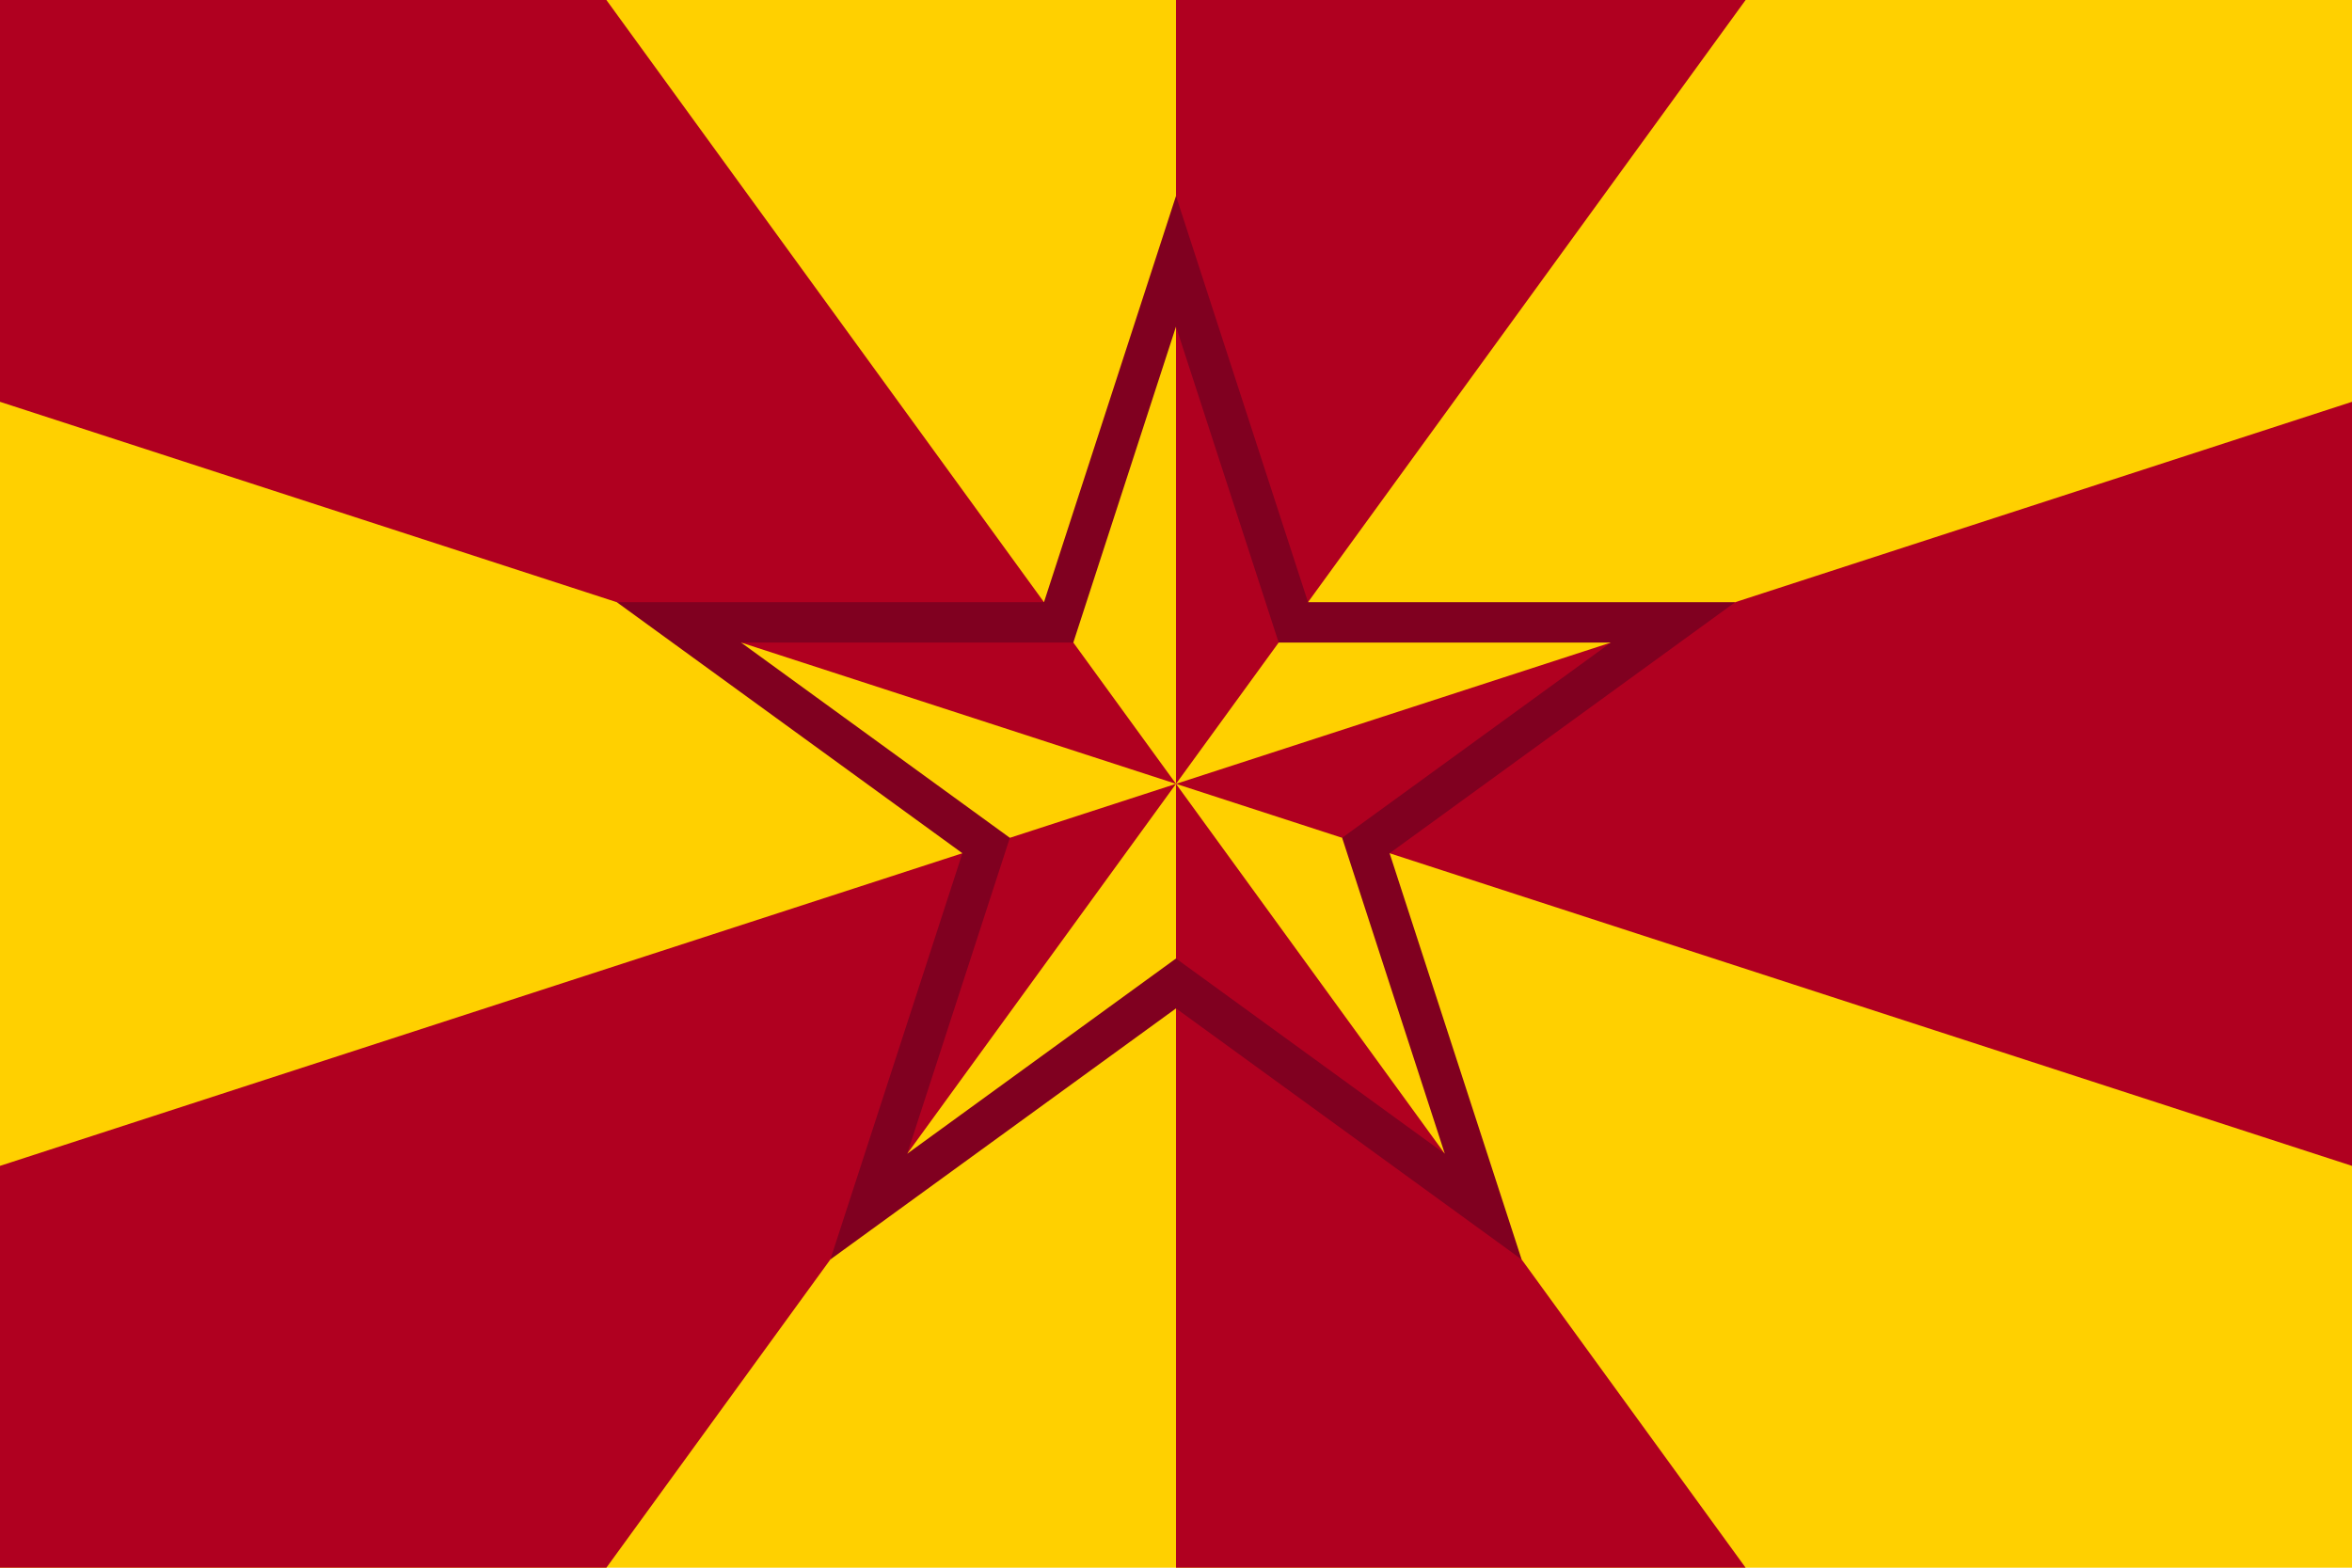
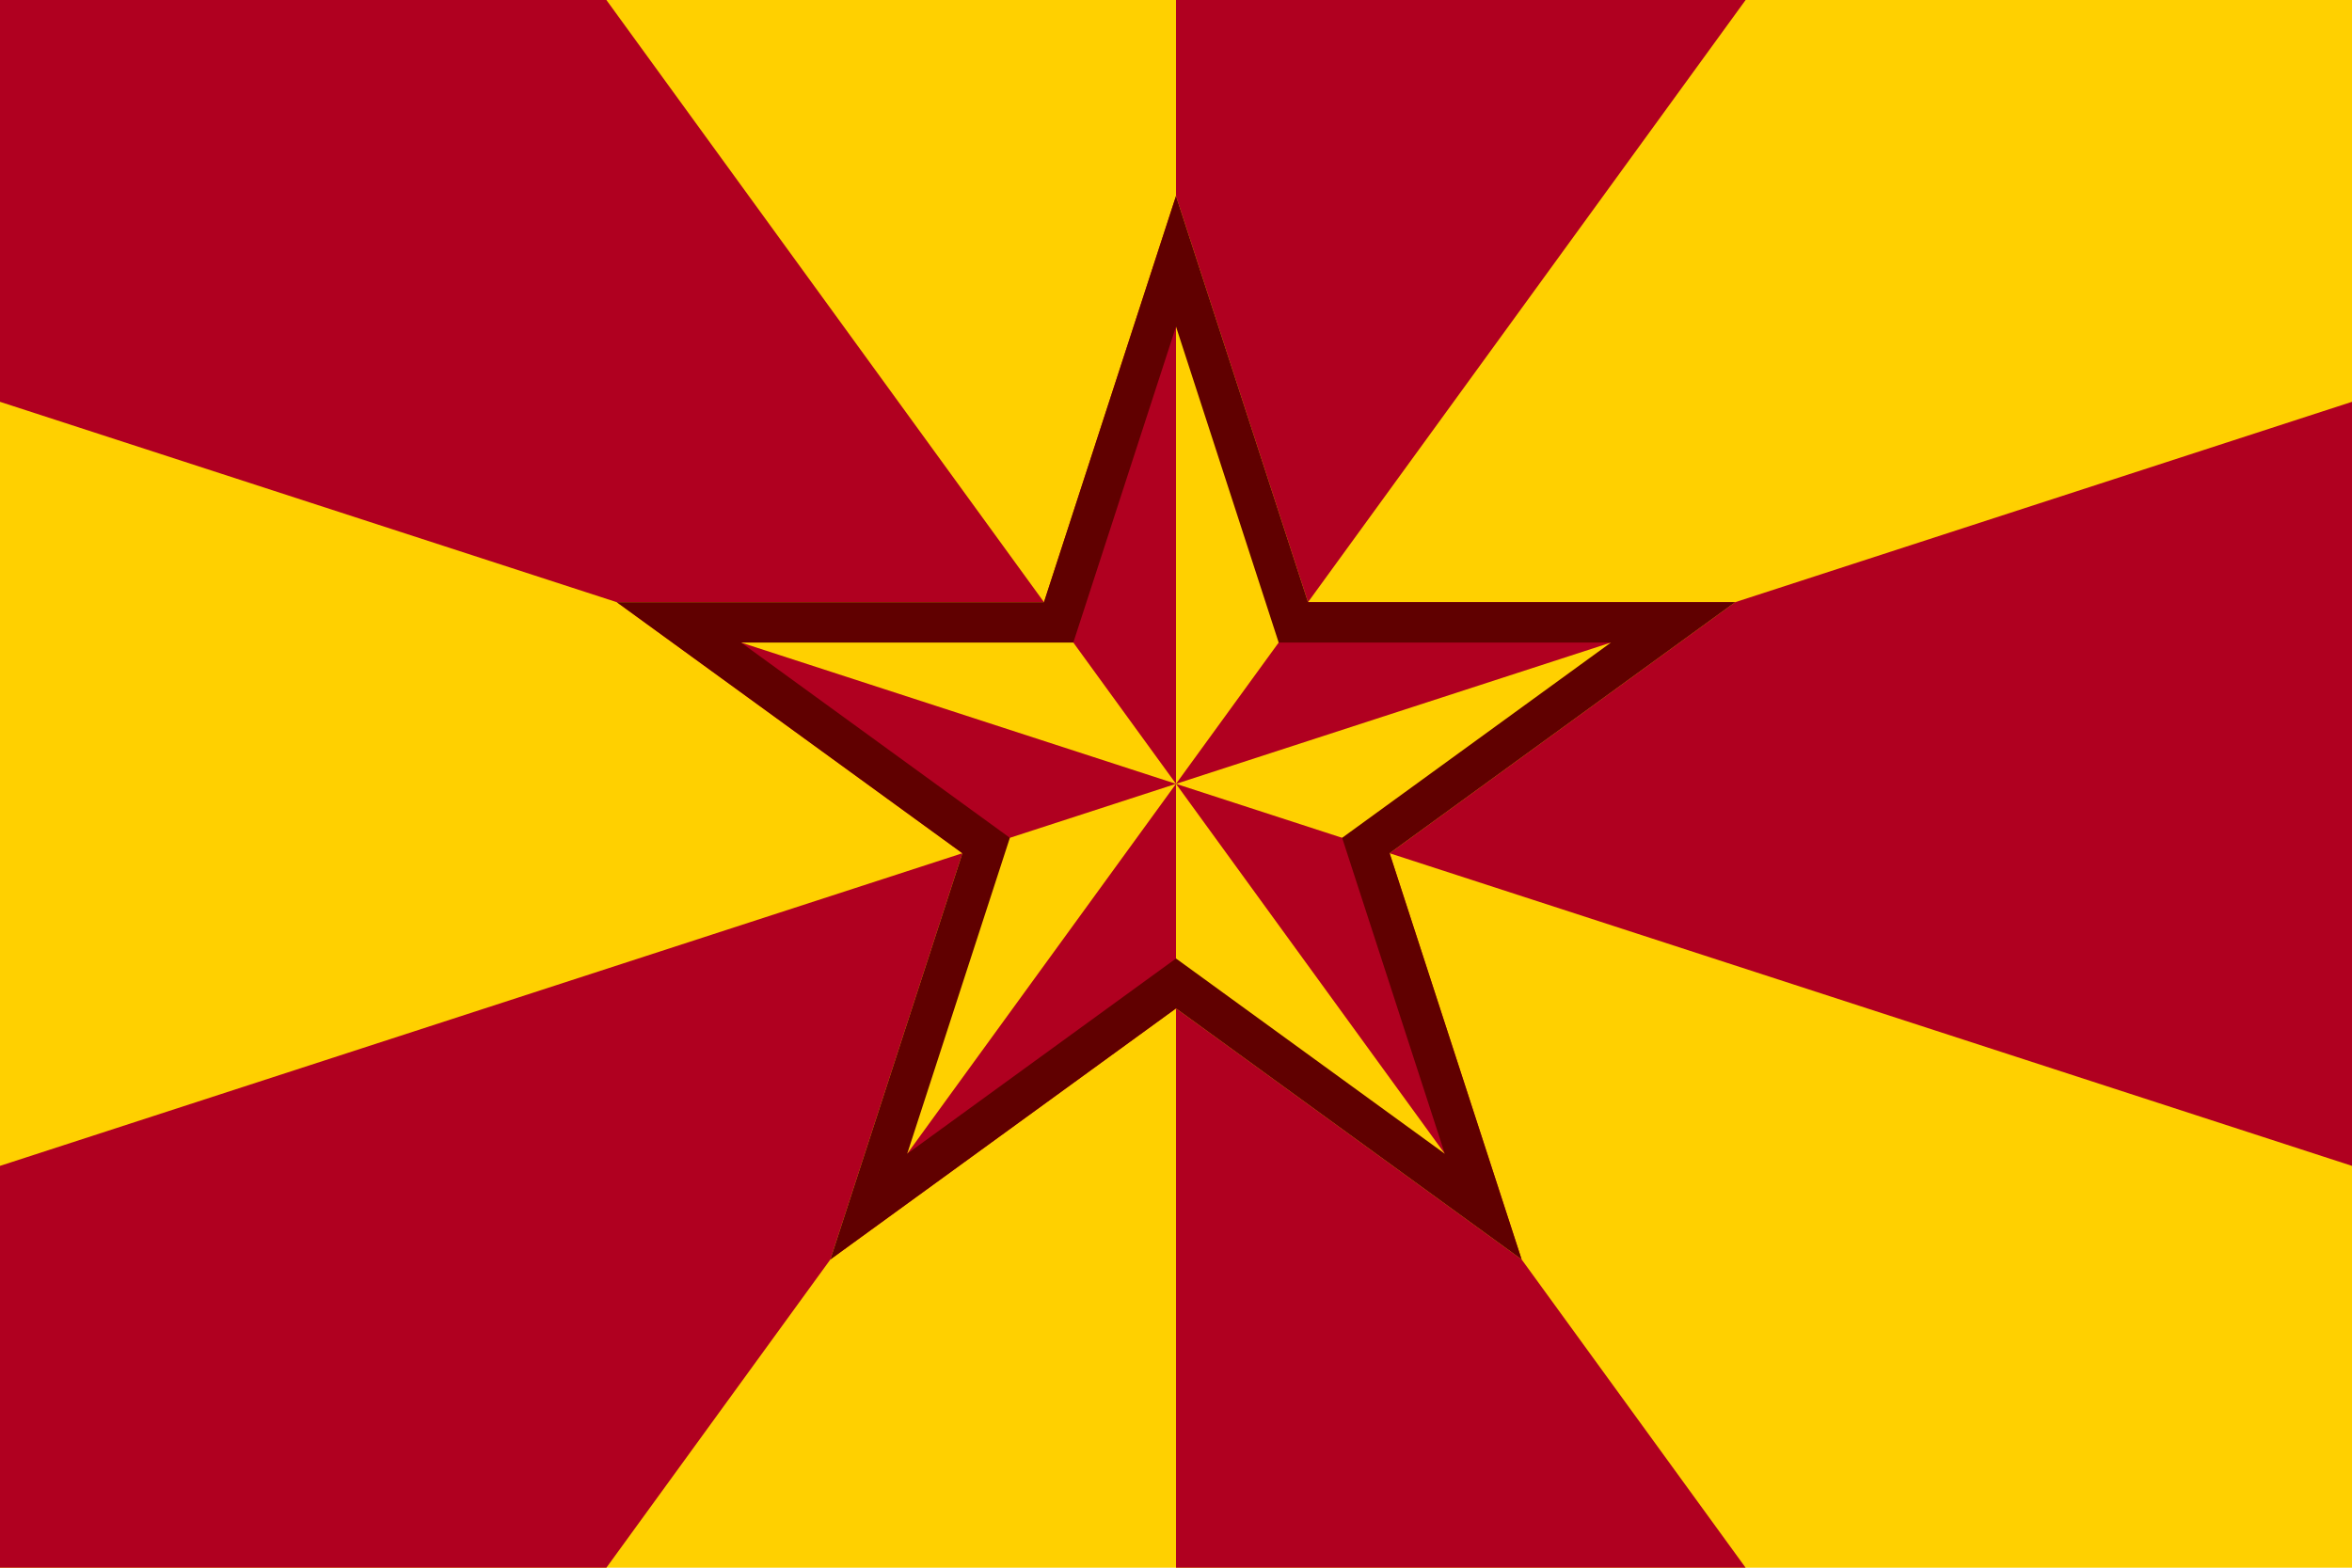
<svg xmlns="http://www.w3.org/2000/svg" xml:space="preserve" width="4608" height="3072" viewBox="0 0 1219.2 812.8">
-   <path d="M 0,1.305e-6 V 812.8 H 1219.2 V 1.305e-6 Z" style="fill:#ffd000;fill-opacity:1;stroke-width:33.867;stroke-miterlimit:128;paint-order:stroke fill markers" />
-   <path fill="#e00000" d="M 609.6,1.0145e-5 V 812.8 l 295.267,2.4e-4 L 314.333,1.0145e-5 H 3.6576e-4 V 208.33 L 1219.2,604.47 V 208.33 L 3.6576e-4,604.471 V 812.8 H 314.333 L 904.867,1.0145e-5 Z" style="display:inline;fill:#b00020;fill-opacity:1;stroke-width:1" />
-   <path d="M 609.6 101.6 L 541.168 312.211 L 319.718 312.211 L 498.875 442.377 L 430.443 652.988 L 609.6 522.823 L 788.757 652.989 L 720.325 442.377 L 899.482 312.211 L 678.032 312.211 L 609.6 101.6 z M 609.6 169.333 L 662.825 333.142 L 835.064 333.142 L 695.72 434.382 L 748.944 598.191 L 609.6 496.951 L 470.256 598.191 L 523.48 434.382 L 384.136 333.142 L 556.375 333.142 L 609.6 169.333 z" style="fill:#800020;fill-opacity:1;stroke-width:33.867;stroke-linecap:round;stroke-linejoin:round;stroke-miterlimit:128;paint-order:stroke fill markers" />
+   <path d="M 0,0 V 812.8 H 1219.2 V 0 Z" style="fill:#ffd000;fill-opacity:1;stroke-width:33.867;stroke-miterlimit:128;paint-order:stroke fill markers" />
+   <path d="M 5.1676432e-4,0 V 208.33 L 319.719,312.213 l -0.002,-0.002 H 541.168 L 314.333,0 Z M 541.168,312.211 609.6,406.4 V 101.6 Z M 609.6,101.6 678.032,312.211 904.867,0 H 609.6 Z M 678.032,312.211 609.6,406.4 v 0.001 l 5.2e-4,-5.1e-4 179.156,246.587 -68.431,-210.611 -110.724,-35.976 289.878,-94.187 0.003,-0.002 z m 221.447,0.002 -179.154,130.163 498.874,162.093 V 208.33 Z M 609.6,406.401 h -5.2e-4 L 430.443,652.988 609.6,522.823 Z m 0,116.422 V 812.8 H 904.867 L 788.757,652.989 Z m -5.2e-4,-116.422 5.2e-4,-10e-4 -289.879,-94.186 179.154,130.163 -5.2e-4,0.001 z M 498.874,442.378 5.1676432e-4,604.471 V 812.8 H 314.333 L 430.443,652.988 Z" style="display:inline;fill:#b00020;fill-opacity:1;stroke-width:1" />
+   <path d="M 609.6 101.6 L 541.168 312.211 L 319.718 312.211 L 498.875 442.377 L 430.443 652.988 L 609.6 522.823 L 788.757 652.989 L 720.325 442.377 L 899.482 312.211 L 678.032 312.211 L 609.6 101.6 z M 609.6 169.333 L 662.825 333.142 L 835.064 333.142 L 695.72 434.382 L 748.944 598.191 L 609.6 496.951 L 470.256 598.191 L 523.48 434.382 L 384.136 333.142 L 556.375 333.142 L 609.6 169.333 z" style="fill:#600000;fill-opacity:1;stroke-width:33.867;stroke-linecap:round;stroke-linejoin:round;stroke-miterlimit:128;paint-order:stroke fill markers" />
</svg>
